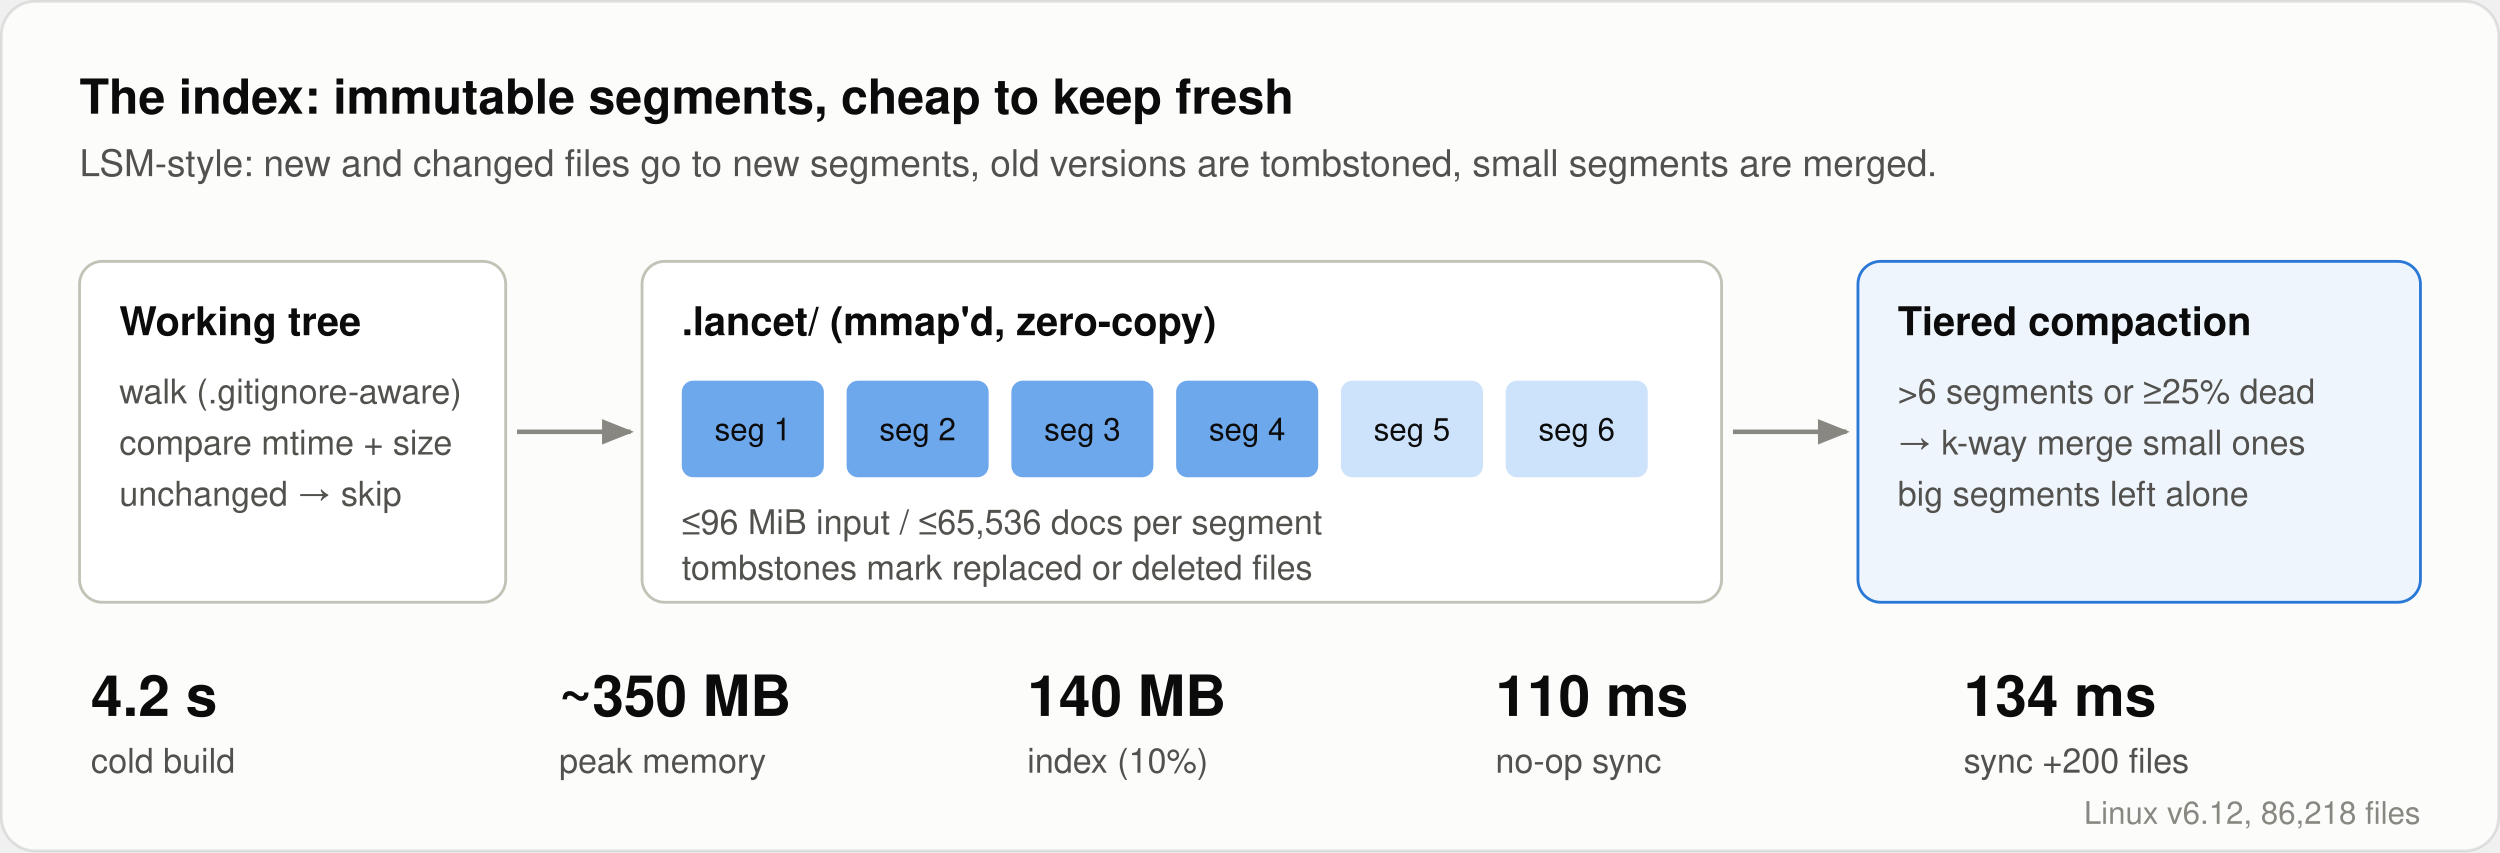
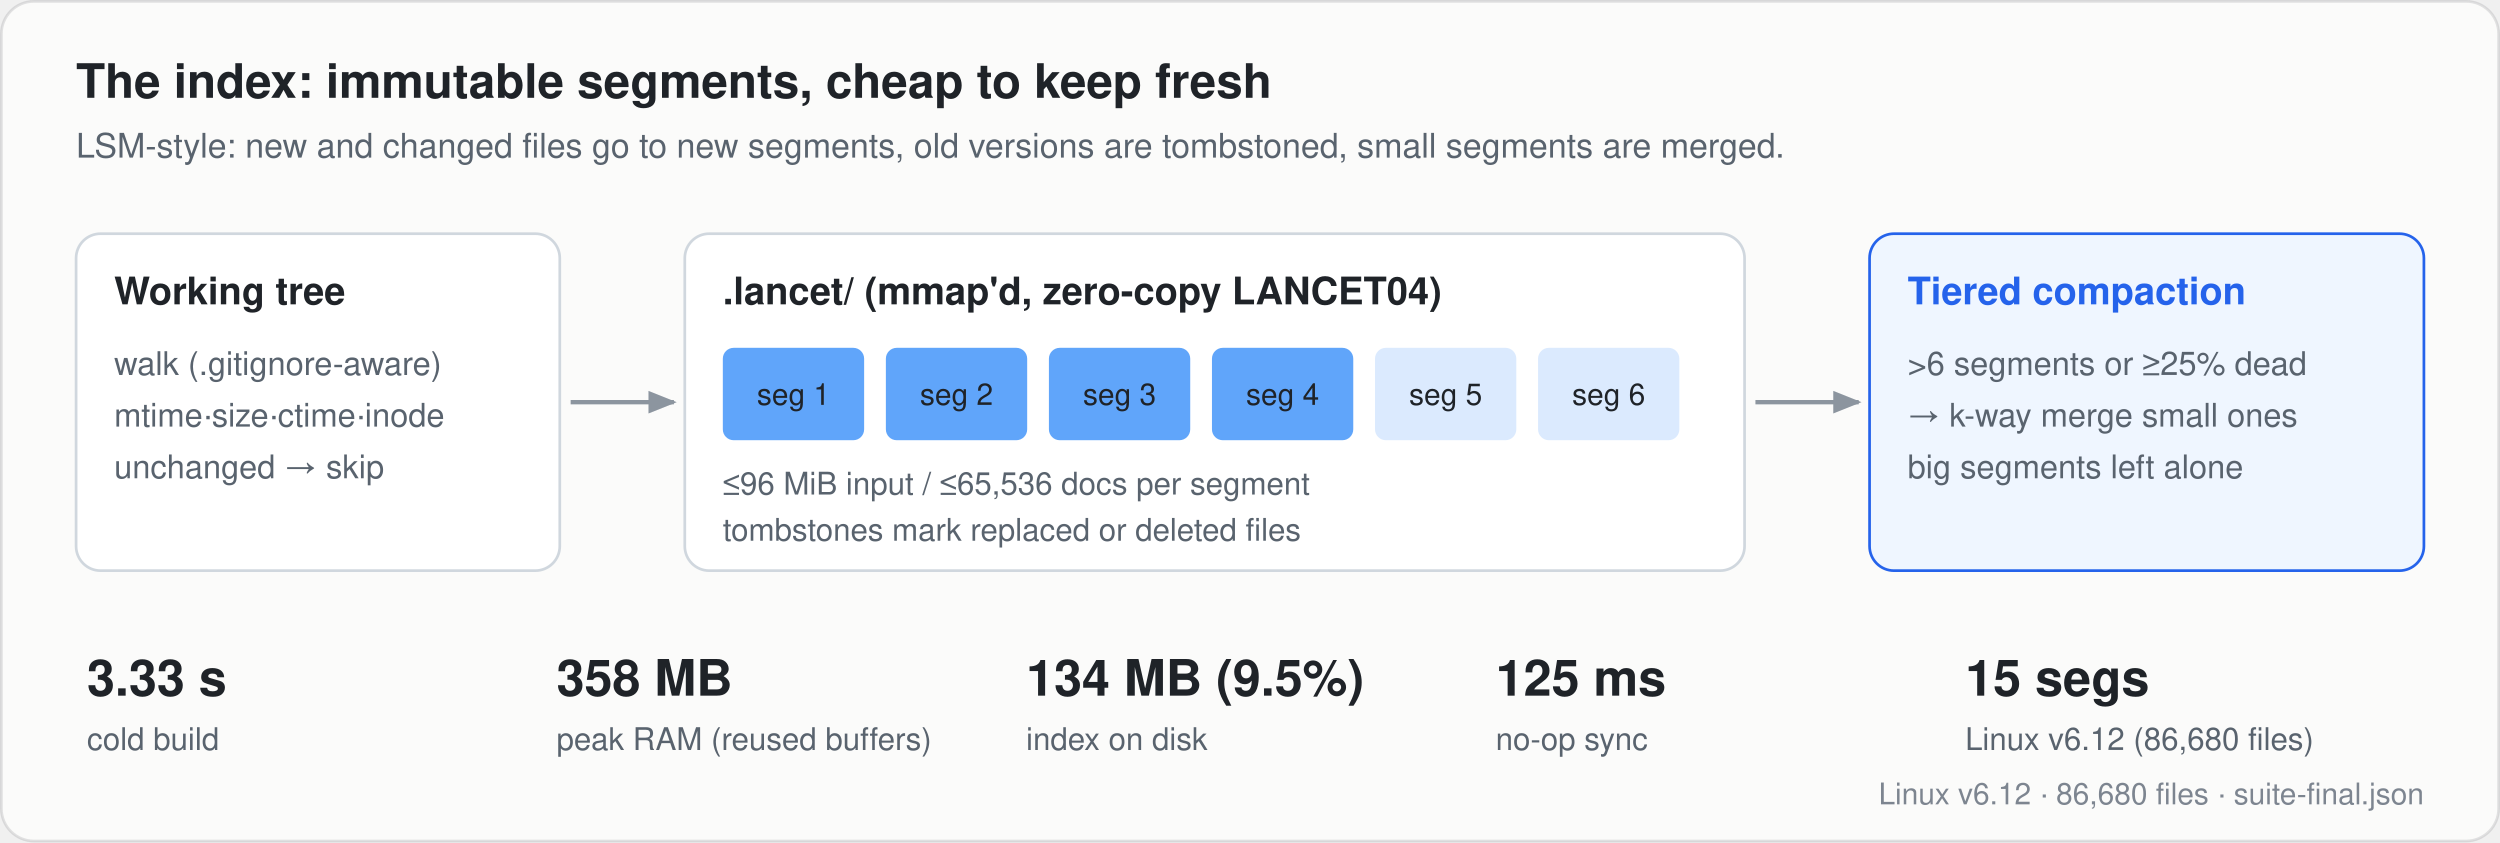
- <svg xmlns="http://www.w3.org/2000/svg" viewBox="0 0 880 300" width="880" height="300" role="img" aria-labelledby="title desc">
+ <svg xmlns="http://www.w3.org/2000/svg" viewBox="0 0 920 310" width="920" height="310" role="img" aria-labelledby="title desc">
  <style>
- text{font-family:system-ui,-apple-system,"Segoe UI",Helvetica,Arial,sans-serif}
- .panel{fill:#fcfcfb;stroke:rgba(11,11,11,.10)}
- .card{fill:#ffffff;stroke:#c3c2b7}
- .hl{fill:#eef5fd;stroke:#2a78d6}
- .ink{fill:#0b0b0b}.ink2{fill:#52514e}.mut{fill:#898781}
- .mono{font-family:ui-monospace,SFMono-Regular,Menlo,Consolas,monospace}
- .grid{stroke:#e1e0d9}.axis{stroke:#c3c2b7}
- .flow{stroke:#898781;fill:none}.flowacc{stroke:#2a78d6;fill:none}
- .head{fill:#898781}.headacc{fill:#2a78d6}
- .base{fill:#a3a19a}.auto{fill:#2a78d6}.trust{fill:#104281}
- .f0{fill:#cde2fb}.f1{fill:#6da7ec}.f2{fill:#1c5cab}
- .accent{fill:#2a78d6}.good{fill:#006300}
+ text{font-family:-apple-system,BlinkMacSystemFont,"Segoe UI",Helvetica,Arial,sans-serif}
+ .mono{font-family:ui-monospace,SFMono-Regular,"SF Mono",Menlo,Consolas,monospace}
+ .num{font-variant-numeric:tabular-nums}
+ .panel{fill:#fbfbfa;stroke:rgba(27,31,36,.12)}
+ .card{fill:#ffffff;stroke:#d0d7de}
+ .pill{fill:#f6f8fa;stroke:#d0d7de}
+ .hl{fill:#eff6ff;stroke:#2563eb}
+ .hlwarn{fill:#fffbeb;stroke:#d97706}
+ .ink{fill:#1f2328}.ink2{fill:#59636e}.mut{fill:#7d8590}
+ .grid{stroke:#eaeef2}.axis{stroke:#afb8c1}.div{stroke:#d8dee4}
+ .flow{stroke:#8c959f;fill:none}.flowacc{stroke:#2563eb;fill:none}
+ .head{fill:#8c959f}.headacc{fill:#2563eb}
+ .base{fill:#94a3b8}.auto{fill:#2563eb}.trust{fill:#0d9488}
+ .zoekt{fill:#d97706;stroke:#ffffff;stroke-width:1.4}
+ .warn{fill:#d97706}.bad{fill:#cf222e}.good{fill:#1a7f37}
+ .badsoft{fill:#ffebe9;stroke:#ff8182}.goodsoft{fill:#dafbe1;stroke:#4ac26b}
+ .track{fill:#eaeef2}
+ .f0{fill:#dbeafe}.f1{fill:#60a5fa}.f2{fill:#1d4ed8}
+ .cblue{fill:#2563eb}.cteal{fill:#0d9488}.cwarn{fill:#d97706}.cbad{fill:#cf222e}.cgood{fill:#1a7f37}
@media (prefers-color-scheme: dark){
- .panel{fill:#1a1a19;stroke:rgba(255,255,255,.10)}
- .card{fill:#222220;stroke:#383835}
- .hl{fill:#16263a;stroke:#3987e5}
- .ink{fill:#f0efec}.ink2{fill:#c3c2b7}.mut{fill:#898781}
- .grid{stroke:#2c2c2a}.axis{stroke:#383835}
- .flow{stroke:#898781}.flowacc{stroke:#3987e5}
- .head{fill:#898781}.headacc{fill:#3987e5}
- .base{fill:#6b6a65}.auto{fill:#3987e5}.trust{fill:#9ec5f4}
- .f0{fill:#1c3350}.f1{fill:#256abf}.f2{fill:#9ec5f4}
- .accent{fill:#3987e5}.good{fill:#0ca30c}
+ .panel{fill:#0d1117;stroke:rgba(240,246,252,.12)}
+ .card{fill:#161b22;stroke:#30363d}
+ .pill{fill:#21262d;stroke:#30363d}
+ .hl{fill:#13233a;stroke:#58a6ff}
+ .hlwarn{fill:#271f12;stroke:#f59e0b}
+ .ink{fill:#f0f6fc}.ink2{fill:#9da7b3}.mut{fill:#7d8590}
+ .grid{stroke:#21262d}.axis{stroke:#484f58}.div{stroke:#30363d}
+ .flow{stroke:#6e7681}.flowacc{stroke:#58a6ff}
+ .head{fill:#6e7681}.headacc{fill:#58a6ff}
+ .base{fill:#6e7681}.auto{fill:#58a6ff}.trust{fill:#2dd4bf}
+ .zoekt{fill:#f59e0b;stroke:#161b22;stroke-width:1.4}
+ .warn{fill:#f59e0b}.bad{fill:#ff7b72}.good{fill:#3fb950}
+ .badsoft{fill:#311618;stroke:#f85149}.goodsoft{fill:#12261e;stroke:#2ea043}
+ .track{fill:#21262d}
+ .f0{fill:#172b44}.f1{fill:#2f81f7}.f2{fill:#79c0ff}
+ .cblue{fill:#58a6ff}.cteal{fill:#2dd4bf}.cwarn{fill:#f59e0b}.cbad{fill:#ff7b72}.cgood{fill:#3fb950}
}
</style>
  <defs>
-     <marker id="ah" viewBox="0 0 10 10" refX="9" refY="5" markerWidth="7" markerHeight="7" orient="auto-start-reverse">
+     <marker id="ah" viewBox="0 0 10 10" refX="9" refY="5" markerWidth="6.5" markerHeight="6.5" orient="auto-start-reverse">
      <path class="head" d="M0,1 L10,5 L0,9 z" />
    </marker>
-     <marker id="aha" viewBox="0 0 10 10" refX="9" refY="5" markerWidth="7" markerHeight="7" orient="auto-start-reverse">
+     <marker id="aha" viewBox="0 0 10 10" refX="9" refY="5" markerWidth="6.5" markerHeight="6.5" orient="auto-start-reverse">
      <path class="headacc" d="M0,1 L10,5 L0,9 z" />
    </marker>
  </defs>
-   <rect class="panel" x="0.5" y="0.5" width="879" height="299" rx="12" />
-   <text x="28" y="40" class="ink" font-size="17" text-anchor="start" font-weight="600">The index: immutable segments, cheap to keep fresh</text>
-   <text x="28" y="62" class="ink2" font-size="13" text-anchor="start">LSM-style: new and changed files go to new segments, old versions are tombstoned, small segments are merged.</text>
-   <rect class="card" x="28" y="92" width="150" height="120" rx="8" />
-   <text x="42" y="118" class="ink" font-size="14" text-anchor="start" font-weight="600">Working tree</text>
-   <text x="42" y="142" class="ink2" font-size="12" text-anchor="start">walk (.gitignore-aware)</text>
-   <text x="42" y="160" class="ink2" font-size="12" text-anchor="start">compare mtime + size</text>
-   <text x="42" y="178" class="ink2" font-size="12" text-anchor="start">unchanged → skip</text>
-   <path class="flow" stroke-width="1.6" d="M182,152 L222,152" marker-end="url(#ah)" />
-   <rect class="card" x="226" y="92" width="380" height="120" rx="8" />
-   <text x="240" y="118" class="ink" font-size="14" text-anchor="start" font-weight="600">.lancet/  (mmap'd, zero-copy)</text>
-   <rect class="f1" x="240" y="134" width="50" height="34" rx="4" />
-   <text x="265" y="155" class="ink" font-size="11" text-anchor="middle">seg 1</text>
-   <rect class="f1" x="298" y="134" width="50" height="34" rx="4" />
-   <text x="323" y="155" class="ink" font-size="11" text-anchor="middle">seg 2</text>
-   <rect class="f1" x="356" y="134" width="50" height="34" rx="4" />
-   <text x="381" y="155" class="ink" font-size="11" text-anchor="middle">seg 3</text>
-   <rect class="f1" x="414" y="134" width="50" height="34" rx="4" />
-   <text x="439" y="155" class="ink" font-size="11" text-anchor="middle">seg 4</text>
-   <rect class="f0" x="472" y="134" width="50" height="34" rx="4" />
-   <text x="497" y="155" class="ink" font-size="11" text-anchor="middle">seg 5</text>
-   <rect class="f0" x="530" y="134" width="50" height="34" rx="4" />
-   <text x="555" y="155" class="ink" font-size="11" text-anchor="middle">seg 6</text>
-   <text x="240" y="188" class="ink2" font-size="12" text-anchor="start">≤96 MiB input / ≤65,536 docs per segment</text>
-   <text x="240" y="204" class="ink2" font-size="12" text-anchor="start">tombstones mark replaced or deleted files</text>
-   <path class="flow" stroke-width="1.6" d="M610,152 L650,152" marker-end="url(#ah)" />
-   <rect class="hl" x="654" y="92" width="198" height="120" rx="8" />
-   <text x="668" y="118" class="ink" font-size="14" text-anchor="start" font-weight="600">Tiered compaction</text>
-   <text x="668" y="142" class="ink2" font-size="12" text-anchor="start">&gt;6 segments or ≥25% dead</text>
-   <text x="668" y="160" class="ink2" font-size="12" text-anchor="start">→ k-way merge small ones</text>
-   <text x="668" y="178" class="ink2" font-size="12" text-anchor="start">big segments left alone</text>
-   <text x="32.0" y="252" class="ink" font-size="20" text-anchor="start" font-weight="650">4.2 s</text>
-   <text x="32.0" y="272" class="ink2" font-size="12" text-anchor="start">cold build</text>
-   <text x="196.8" y="252" class="ink" font-size="20" text-anchor="start" font-weight="650">~350 MB</text>
-   <text x="196.8" y="272" class="ink2" font-size="12" text-anchor="start">peak memory</text>
-   <text x="361.6" y="252" class="ink" font-size="20" text-anchor="start" font-weight="650">140 MB</text>
-   <text x="361.6" y="272" class="ink2" font-size="12" text-anchor="start">index (10%)</text>
-   <text x="526.4" y="252" class="ink" font-size="20" text-anchor="start" font-weight="650">110 ms</text>
-   <text x="526.4" y="272" class="ink2" font-size="12" text-anchor="start">no-op sync</text>
-   <text x="691.2" y="252" class="ink" font-size="20" text-anchor="start" font-weight="650">134 ms</text>
-   <text x="691.2" y="272" class="ink2" font-size="12" text-anchor="start">sync +200 files</text>
-   <text x="852" y="290" class="mut" font-size="11" text-anchor="end">Linux v6.12, 86,218 files</text>
+   <rect class="panel" x="0.5" y="0.5" width="919" height="309" rx="12" />
+   <text x="28.0" y="36.0" class="ink" font-size="17.5" text-anchor="start" font-weight="700">The index: immutable segments, cheap to keep fresh</text>
+   <text x="28.0" y="58.0" class="ink2" font-size="12.5" text-anchor="start">LSM-style: new and changed files go to new segments, old versions are tombstoned, small segments are merged.</text>
+   <rect class="card" x="28.0" y="86.0" width="178.0" height="124.0" rx="9" />
+   <text x="42.0" y="112.0" class="ink" font-size="14" text-anchor="start" font-weight="700">Working tree</text>
+   <text x="42.0" y="138.0" class="ink2" font-size="12" text-anchor="start">walk (.gitignore-aware)</text>
+   <text x="42.0" y="157.0" class="ink2" font-size="12" text-anchor="start">mtime·size·ctime·inode</text>
+   <text x="42.0" y="176.0" class="ink2" font-size="12" text-anchor="start">unchanged → skip</text>
+   <path class="flow" stroke-width="1.6" d="M210.0,148.0 L248.0,148.0" marker-end="url(#ah)" />
+   <rect class="card" x="252.0" y="86.0" width="390.0" height="124.0" rx="9" />
+   <text x="266.0" y="112.0" class="ink" font-size="14" text-anchor="start" font-weight="700">.lancet/  (mmap'd, zero-copy LANCET04)</text>
+   <rect class="f1" x="266" y="128" width="52" height="34" rx="4" />
+   <text x="292.0" y="149.0" class="ink" font-size="11" text-anchor="middle">seg 1</text>
+   <rect class="f1" x="326" y="128" width="52" height="34" rx="4" />
+   <text x="352.0" y="149.0" class="ink" font-size="11" text-anchor="middle">seg 2</text>
+   <rect class="f1" x="386" y="128" width="52" height="34" rx="4" />
+   <text x="412.0" y="149.0" class="ink" font-size="11" text-anchor="middle">seg 3</text>
+   <rect class="f1" x="446" y="128" width="52" height="34" rx="4" />
+   <text x="472.0" y="149.0" class="ink" font-size="11" text-anchor="middle">seg 4</text>
+   <rect class="f0" x="506" y="128" width="52" height="34" rx="4" />
+   <text x="532.0" y="149.0" class="ink" font-size="11" text-anchor="middle">seg 5</text>
+   <rect class="f0" x="566" y="128" width="52" height="34" rx="4" />
+   <text x="592.0" y="149.0" class="ink" font-size="11" text-anchor="middle">seg 6</text>
+   <text x="266.0" y="182.0" class="ink2" font-size="11.5" text-anchor="start">≤96 MiB input / ≤65,536 docs per segment</text>
+   <text x="266.0" y="199.0" class="ink2" font-size="11.5" text-anchor="start">tombstones mark replaced or deleted files</text>
+   <path class="flow" stroke-width="1.6" d="M646.0,148.0 L684.0,148.0" marker-end="url(#ah)" />
+   <rect class="hl" x="688.0" y="86.0" width="204.0" height="124.0" rx="9" />
+   <text x="702.0" y="112.0" class="cblue" font-size="14" text-anchor="start" font-weight="700">Tiered compaction</text>
+   <text x="702.0" y="138.0" class="ink2" font-size="12" text-anchor="start">&gt;6 segments or ≥25% dead</text>
+   <text x="702.0" y="157.0" class="ink2" font-size="12" text-anchor="start">→ k-way merge small ones</text>
+   <text x="702.0" y="176.0" class="ink2" font-size="12" text-anchor="start">big segments left alone</text>
+   <text x="32.0" y="256.0" class="ink num" font-size="18.5" text-anchor="start" font-weight="700">3.33 s</text>
+   <text x="32.0" y="276.0" class="ink2" font-size="11.5" text-anchor="start">cold build</text>
+   <text x="204.8" y="256.0" class="ink num" font-size="18.5" text-anchor="start" font-weight="700">358 MB</text>
+   <text x="204.8" y="276.0" class="ink2" font-size="11.5" text-anchor="start">peak RAM (reused buffers)</text>
+   <text x="377.6" y="256.0" class="ink num" font-size="18.5" text-anchor="start" font-weight="700">134 MB (9.5%)</text>
+   <text x="377.6" y="276.0" class="ink2" font-size="11.5" text-anchor="start">index on disk</text>
+   <text x="550.4" y="256.0" class="ink num" font-size="18.5" text-anchor="start" font-weight="700">125 ms</text>
+   <text x="550.4" y="276.0" class="ink2" font-size="11.5" text-anchor="start">no-op sync</text>
+   <text x="723.2" y="256.0" class="ink num" font-size="18.5" text-anchor="start" font-weight="700">15 segs</text>
+   <text x="723.2" y="276.0" class="ink2" font-size="11.5" text-anchor="start">Linux v6.12 (86,680 files)</text>
+   <text x="892.0" y="296.0" class="mut" font-size="11" text-anchor="end">Linux v6.12 · 86,680 files · suite-final.json</text>
</svg>
